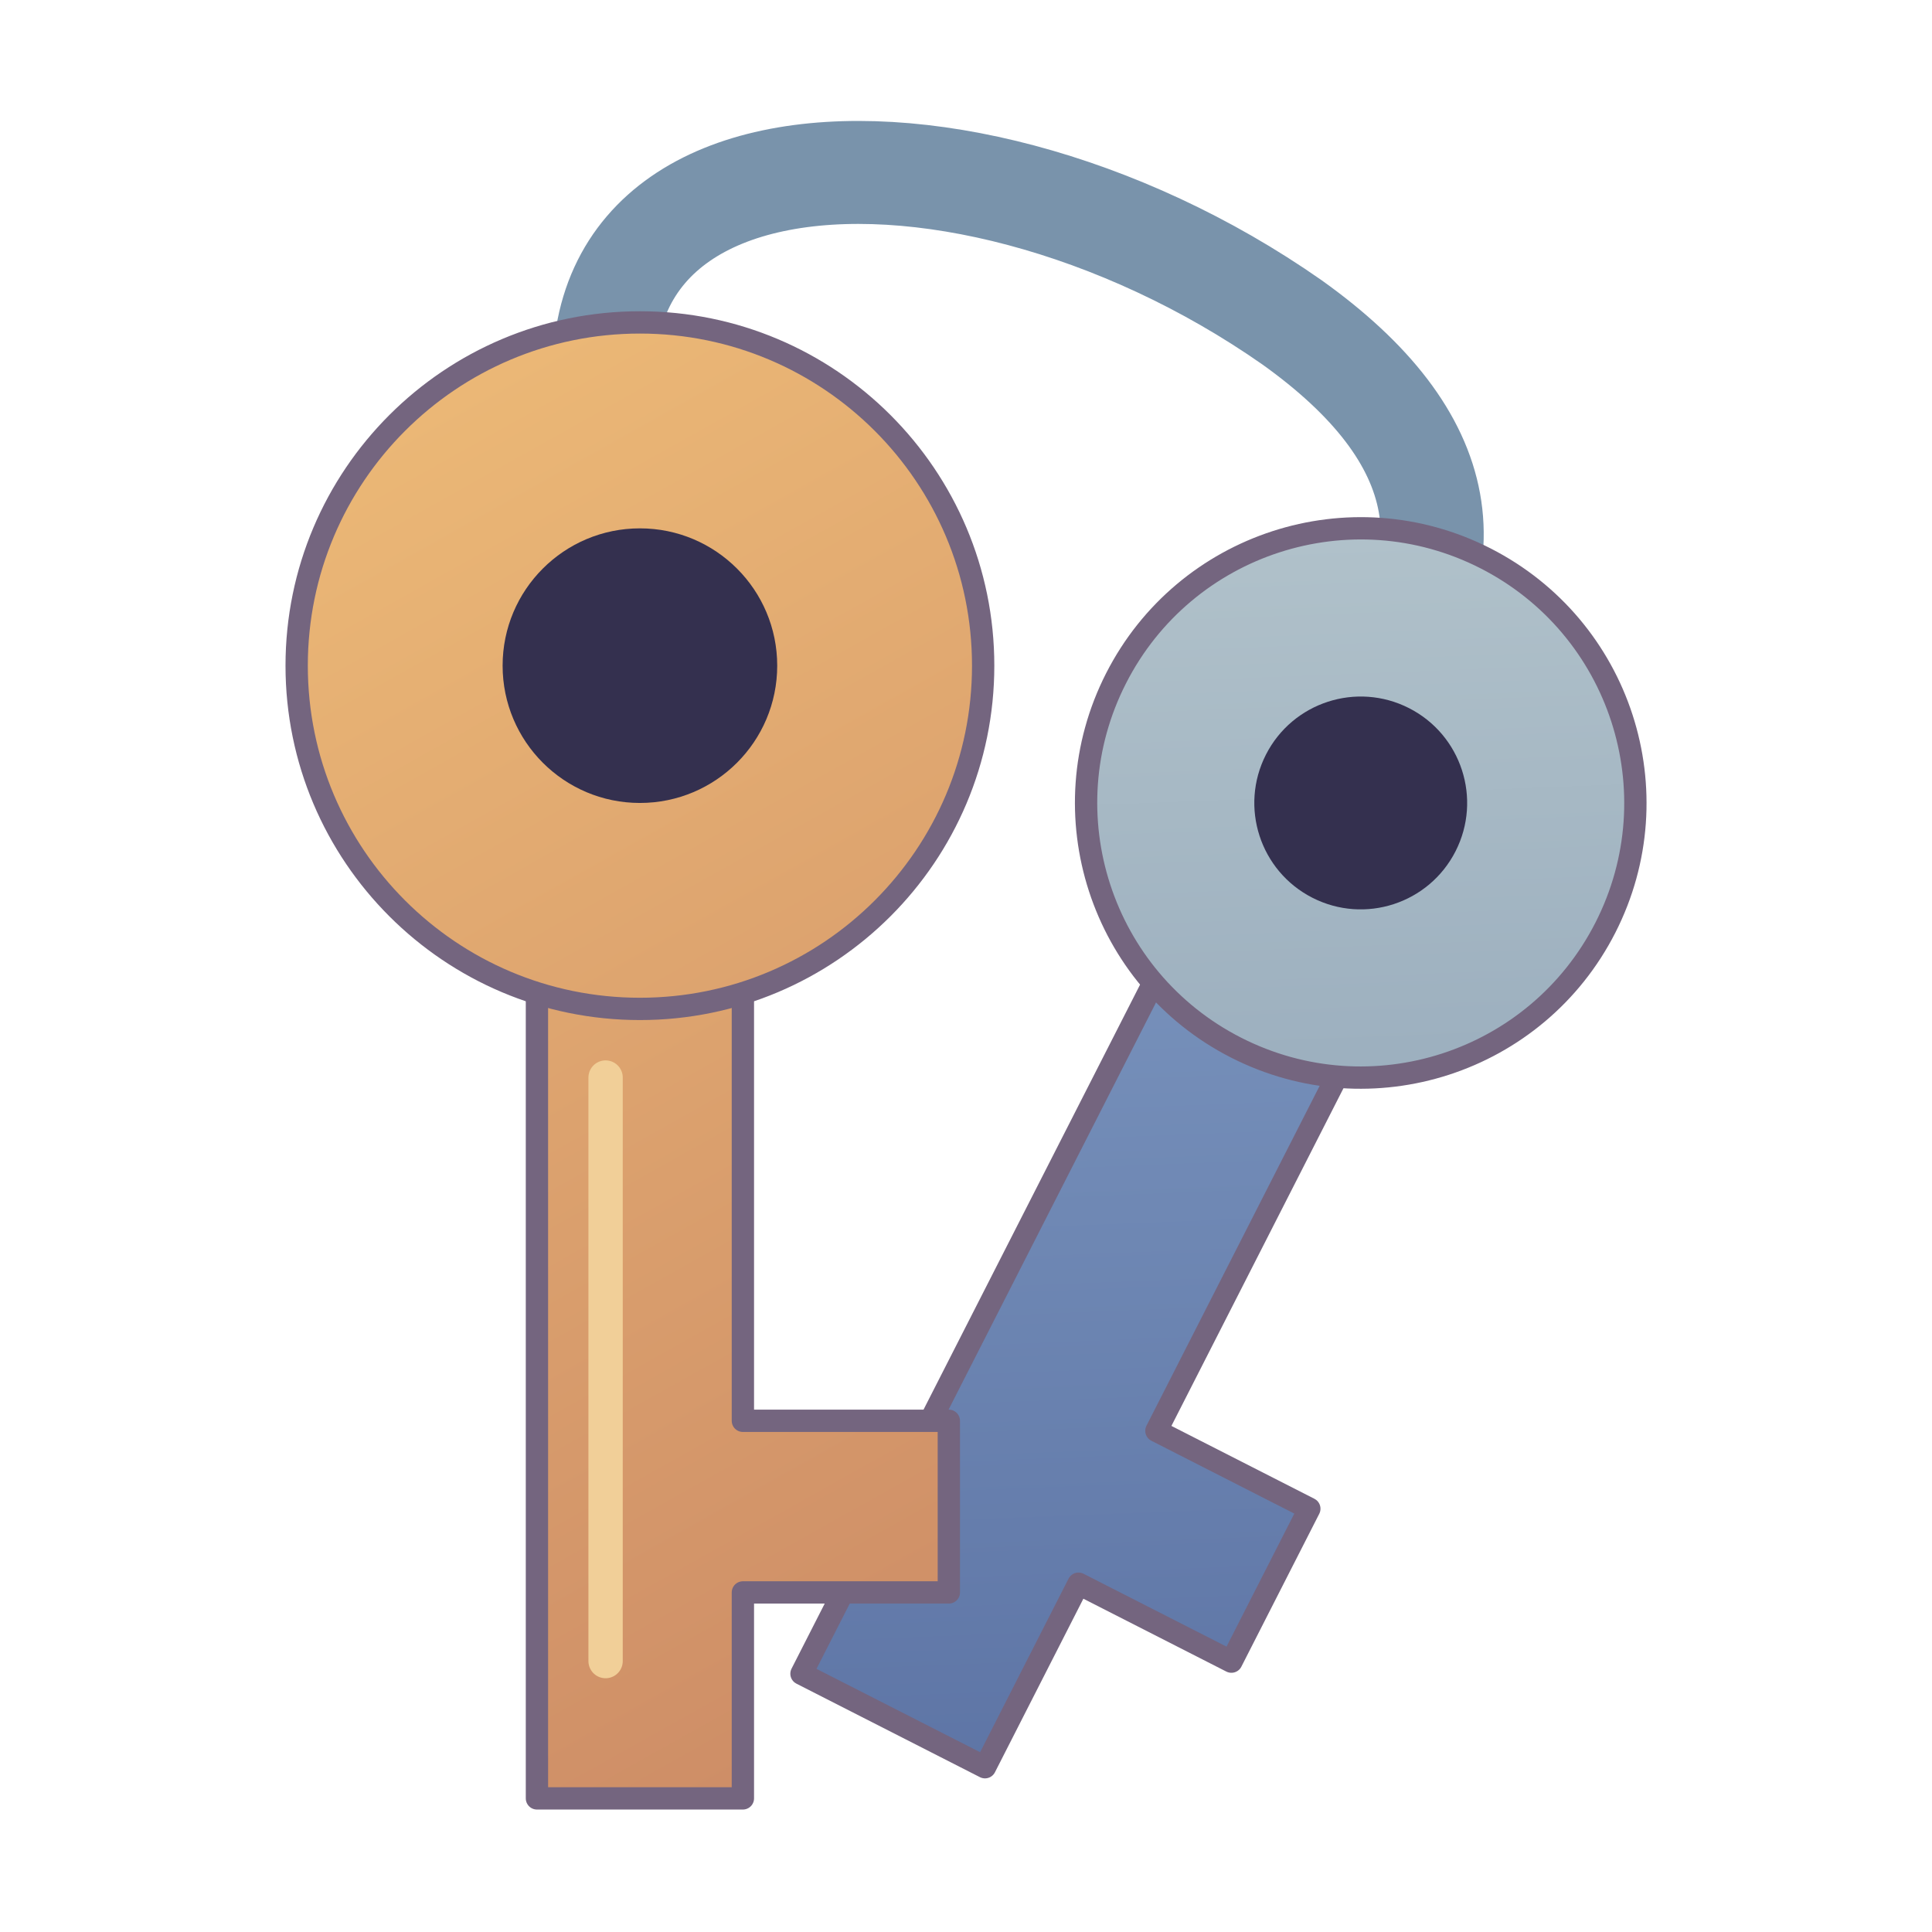
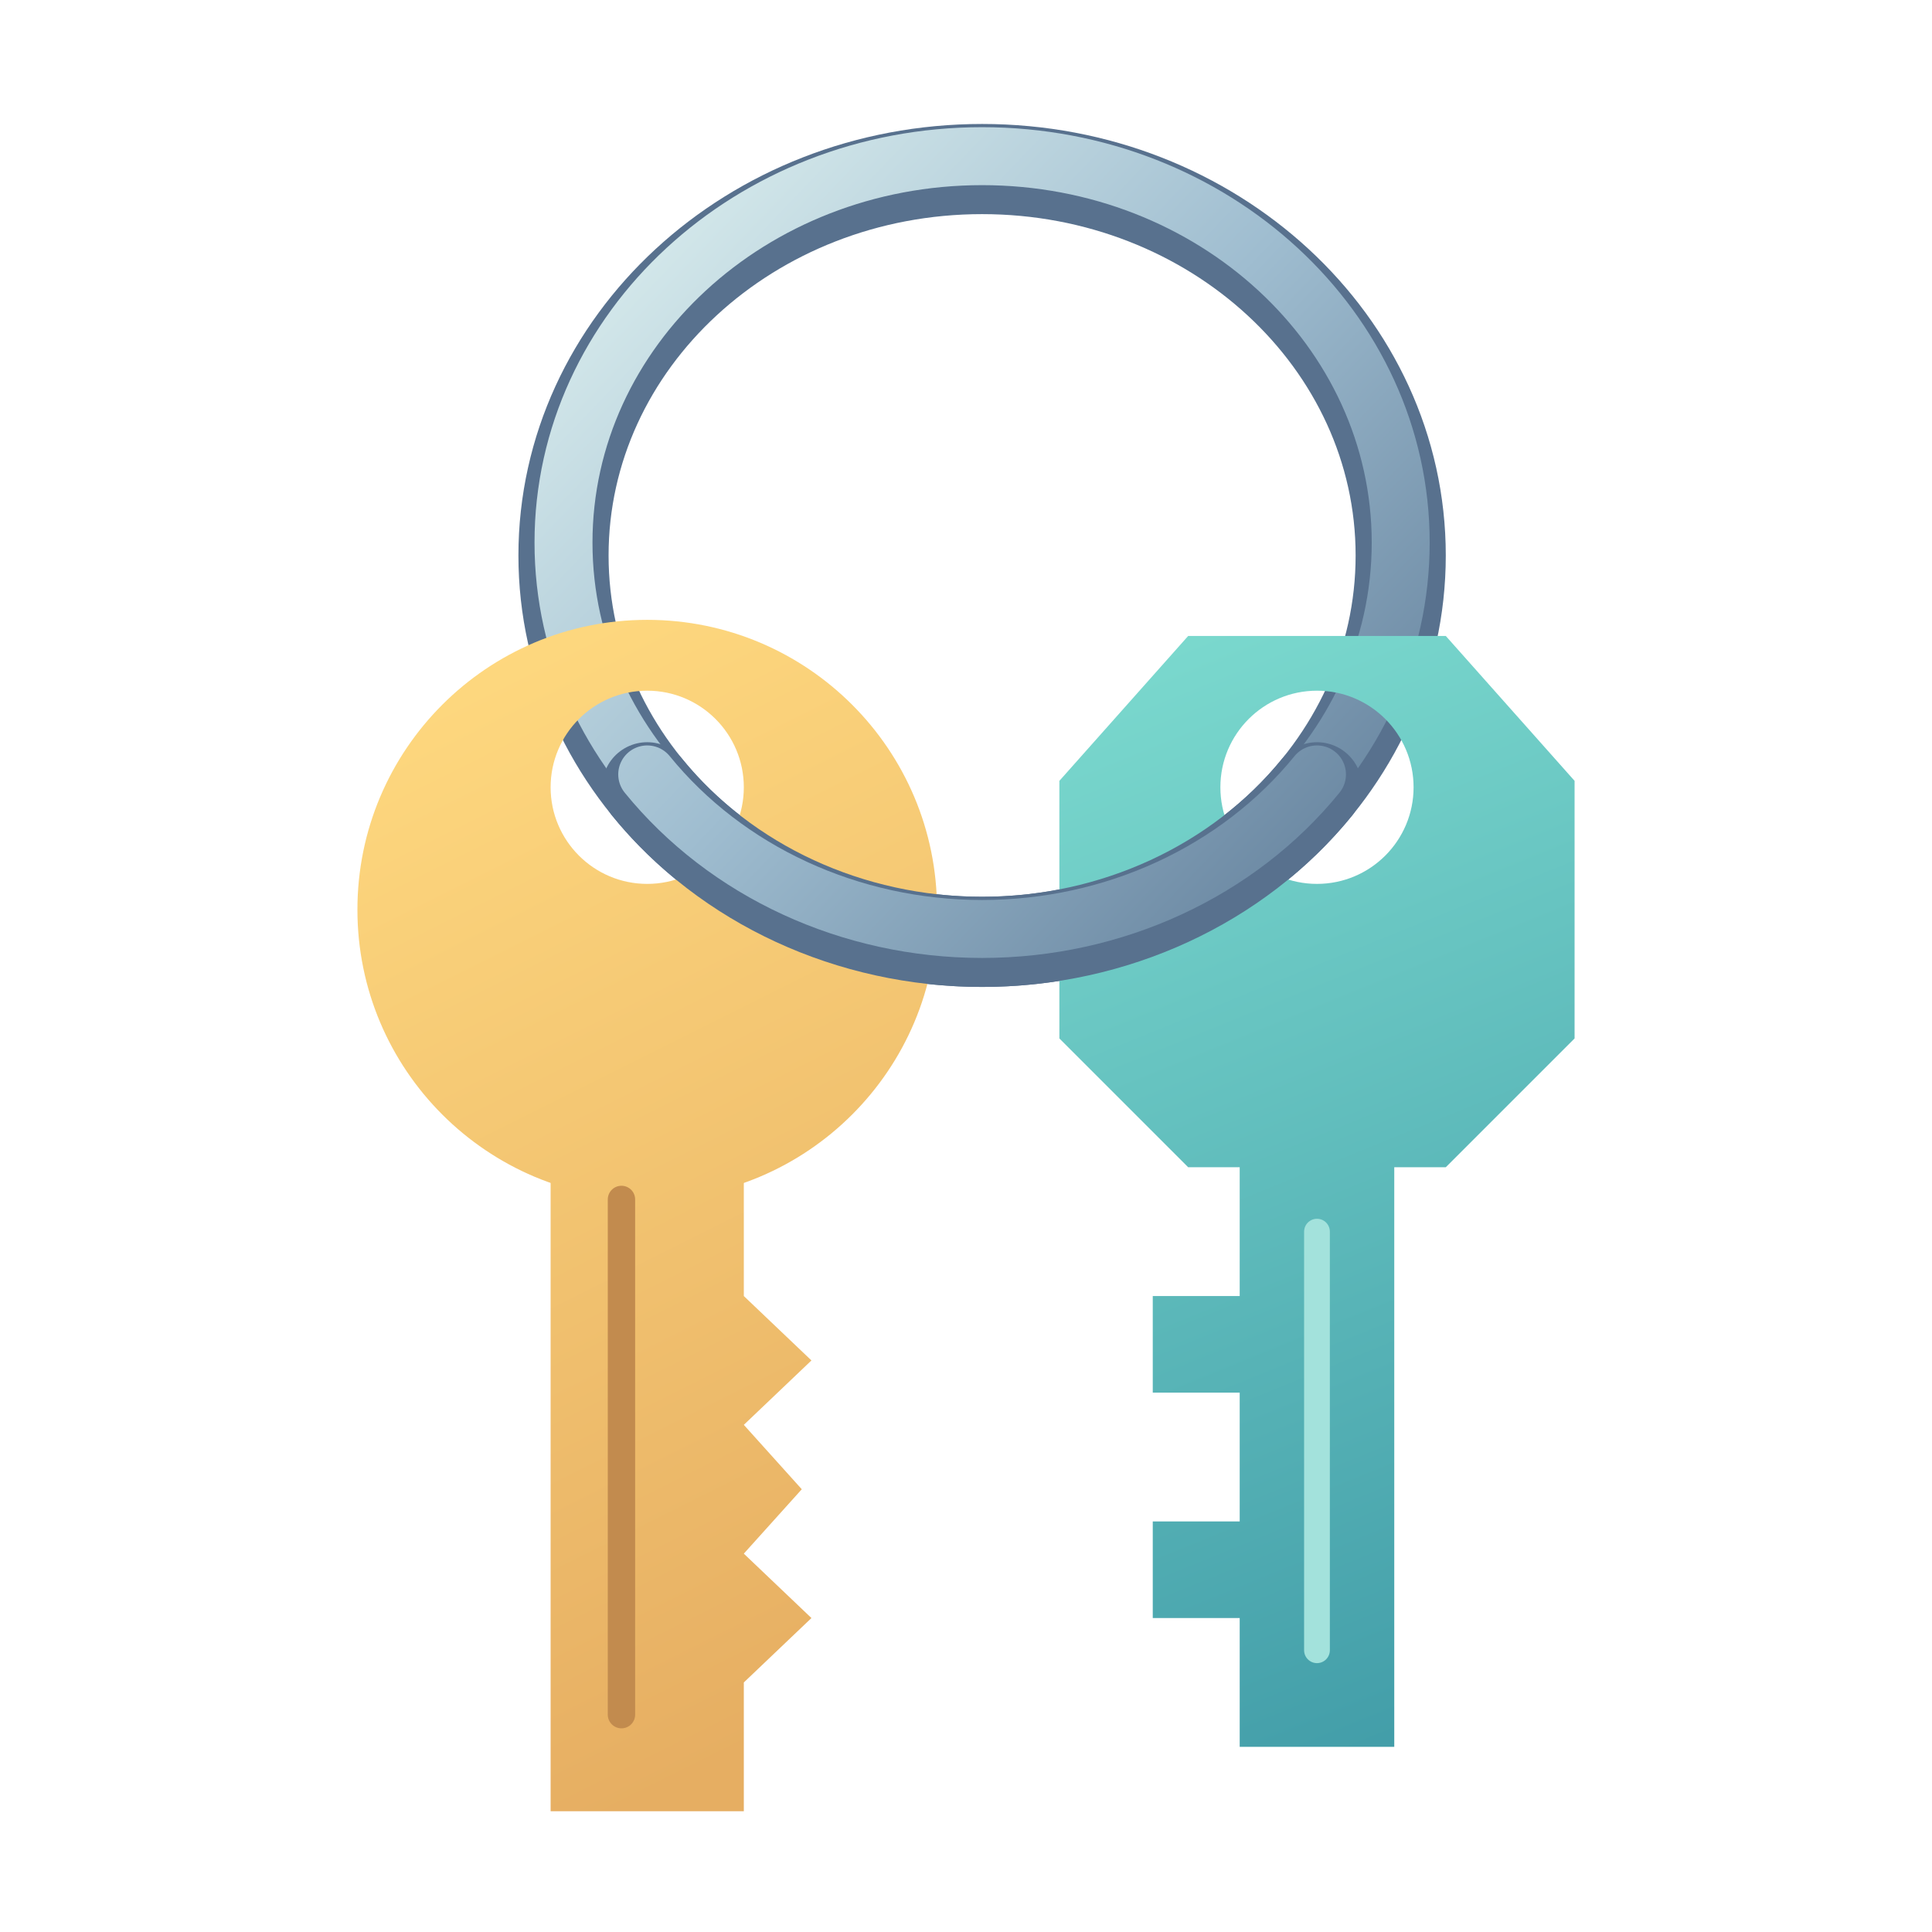
<svg xmlns="http://www.w3.org/2000/svg" width="64" height="64" viewBox="0 0 64 64">
-   <g id="frameless-artwork" transform="translate(-2.680203 -2.964467) scale(1.137056)">
+   <g id="frameless-artwork" transform="translate(-1.6 -0.8) scale(1.066667)">
    <defs>
-       <linearGradient id="enamel" x1="0" y1="0" x2=".6" y2="1">
-         <stop stop-color="#f4c8d7" />
-         <stop offset=".4" stop-color="#e88bb6" />
-         <stop offset="1" stop-color="#b94e87" />
+       <linearGradient id="key-gold" gradientUnits="userSpaceOnUse" x1="13" y1="21" x2="29" y2="53">
+         <stop stop-color="#ffda80" />
+         <stop offset="1" stop-color="#e6ae62" />
      </linearGradient>
-       <linearGradient id="ink" x1="0" y1="0" x2="1" y2="1">
-         <stop stop-color="#f4c8d7" />
-         <stop offset=".6" stop-color="#e56ea1" />
-         <stop offset="1" stop-color="#b39bd9" />
+       <linearGradient id="key-jade" gradientUnits="userSpaceOnUse" x1="36" y1="21" x2="49" y2="53">
+         <stop stop-color="#7bd9ce" />
+         <stop offset="1" stop-color="#439ea9" />
      </linearGradient>
-       <linearGradient id="gem" x1="0" y1="0" x2="1" y2="1">
-         <stop stop-color="#d9c3f2" />
-         <stop offset=".5" stop-color="#9272ba" />
-         <stop offset="1" stop-color="#71385f" />
-       </linearGradient>
-     </defs>
-     <g stroke-linecap="round" stroke-linejoin="round" />
-     <defs>
-       <linearGradient id="s-paper" gradientUnits="userSpaceOnUse" x1="15" y1="8" x2="43" y2="58">
-         <stop stop-color="#fff0da" />
-         <stop offset="1" stop-color="#d7cbd3" />
-       </linearGradient>
-       <linearGradient id="s-jade" gradientUnits="userSpaceOnUse" x1="15" y1="8" x2="43" y2="58">
-         <stop stop-color="#88cdb9" />
-         <stop offset="1" stop-color="#44878c" />
-       </linearGradient>
-       <linearGradient id="s-blue" gradientUnits="userSpaceOnUse" x1="15" y1="8" x2="43" y2="58">
-         <stop stop-color="#9ab8d8" />
-         <stop offset="1" stop-color="#5d74a5" />
-       </linearGradient>
-       <linearGradient id="s-violet" gradientUnits="userSpaceOnUse" x1="15" y1="8" x2="43" y2="58">
-         <stop stop-color="#b3a1d9" />
-         <stop offset="1" stop-color="#8274a9" />
-       </linearGradient>
-       <linearGradient id="s-rose" gradientUnits="userSpaceOnUse" x1="15" y1="8" x2="43" y2="58">
-         <stop stop-color="#eca2bc" />
-         <stop offset="1" stop-color="#b66696" />
-       </linearGradient>
-       <linearGradient id="s-copper" gradientUnits="userSpaceOnUse" x1="15" y1="8" x2="43" y2="58">
-         <stop stop-color="#efbd78" />
-         <stop offset="1" stop-color="#c58162" />
-       </linearGradient>
-       <linearGradient id="s-steel" gradientUnits="userSpaceOnUse" x1="15" y1="8" x2="43" y2="58">
-         <stop stop-color="#cbd9d9" />
-         <stop offset="1" stop-color="#8298b0" />
-       </linearGradient>
-       <linearGradient id="s-coral" gradientUnits="userSpaceOnUse" x1="15" y1="8" x2="43" y2="58">
-         <stop stop-color="#ef9b83" />
-         <stop offset="1" stop-color="#cc697c" />
+       <linearGradient id="key-ring" gradientUnits="userSpaceOnUse" x1="20" y1="7" x2="43" y2="29">
+         <stop stop-color="#dbeeee" />
+         <stop offset=".5" stop-color="#9fbdd0" />
+         <stop offset="1" stop-color="#66839e" />
      </linearGradient>
    </defs>
    <g data-material="authored" stroke-linecap="round" stroke-linejoin="round">
-       <path d="M21 18C16 6 30 5 40 12Q47 17 42 23" fill="none" stroke="#7993ab" stroke-width="3" />
-       <g transform="rotate(27 42 26)">
-         <path d="M39 32H45V45H50V50H45V56H39Z" fill="url(#s-blue)" stroke="#74657f" stroke-width="0.65" />
-         <circle cx="42" cy="26" r="8" fill="url(#s-steel)" stroke="#74657f" stroke-width="0.65" />
-         <circle cx="42" cy="26" r="3.1" fill="#34304f" />
-       </g>
-       <path d="M18 27H24V44H30V49H24V55H18Z" fill="url(#s-copper)" stroke="#74657f" stroke-width="0.65" />
-       <circle cx="21" cy="22" r="10" fill="url(#s-copper)" stroke="#74657f" stroke-width="0.65" />
-       <circle cx="21" cy="22" r="4" fill="#34304f" />
-       <path d="M20 34V51" fill="none" stroke="#f1cf98" stroke-width="1" />
+       <ellipse cx="32" cy="18" rx="13" ry="12" fill="none" stroke="#58718e" stroke-width="2.8" />
+       <ellipse cx="32" cy="17.6" rx="13" ry="12" fill="none" stroke="url(#key-ring)" stroke-width="1.8" />
+       <path d="M34.4 25 38.4 20.5H46.4L50.4 25V33L46.4 37H44.8V55H40V51H37.3V48H40V44H37.3V41H40V37H38.4L34.4 33Z M45.4 25.2a3 3 0 1 0-6 0 3 3 0 1 0 6 0Z" fill-rule="evenodd" fill="url(#key-jade)" />
+       <path d="M42.4 39v13" fill="none" stroke="#a3e2dc" stroke-width=".8" />
+       <path d="M18.6 35H24.6V41L26.7 43 24.6 45 26.4 47 24.6 49 26.7 51 24.6 53V57H18.6Z" fill="url(#key-gold)" />
+       <path d="M30.6 29a9 9 0 1 0-18 0 9 9 0 1 0 18 0Z M24.6 25.2a3 3 0 1 0-6 0 3 3 0 1 0 6 0Z" fill-rule="evenodd" fill="url(#key-gold)" />
+       <path d="M20.8 38v16" fill="none" stroke="#c28b4e" stroke-width=".85" />
+       <path id="key-ring-front" d="M21.6 25.2A13 12 0 0 0 42.4 25.2" fill="none" stroke="#58718e" stroke-width="2.8" />
+       <path id="key-ring-front-highlight" d="M21.6 24.8A13 12 0 0 0 42.4 24.8" fill="none" stroke="url(#key-ring)" stroke-width="1.8" />
    </g>
  </g>
</svg>
